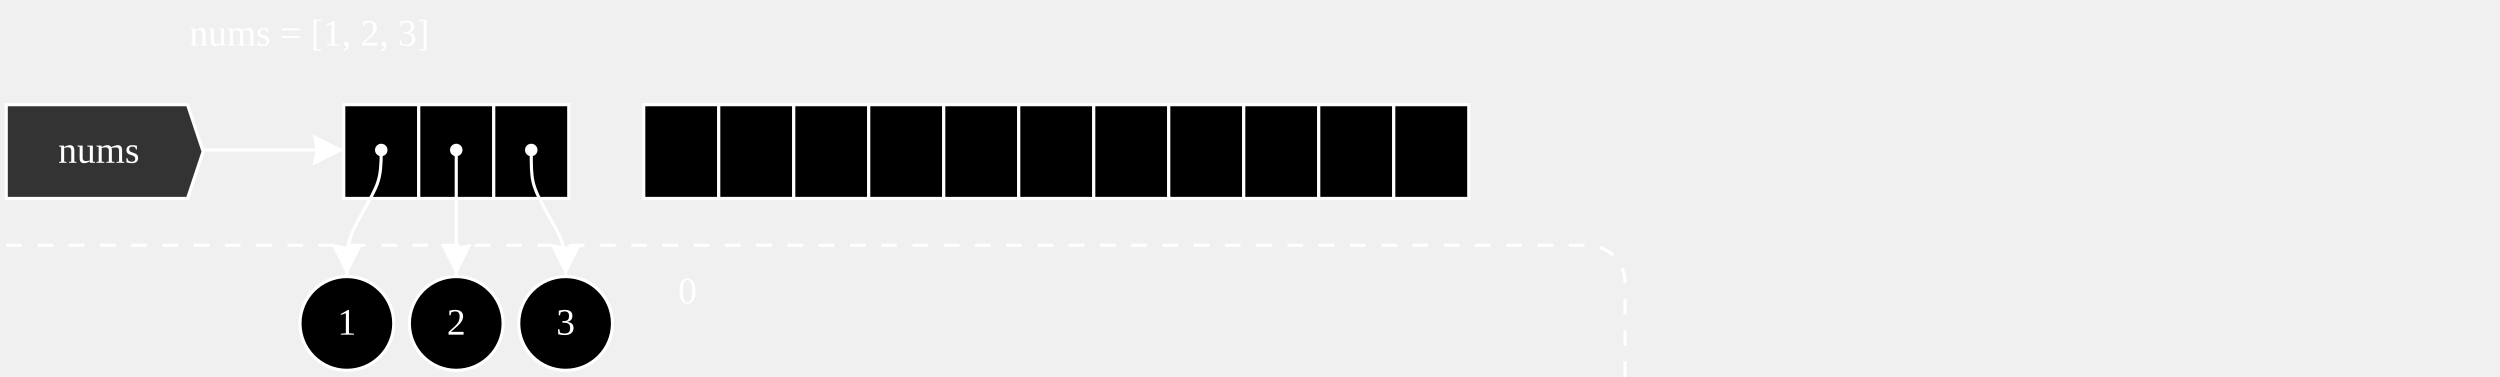
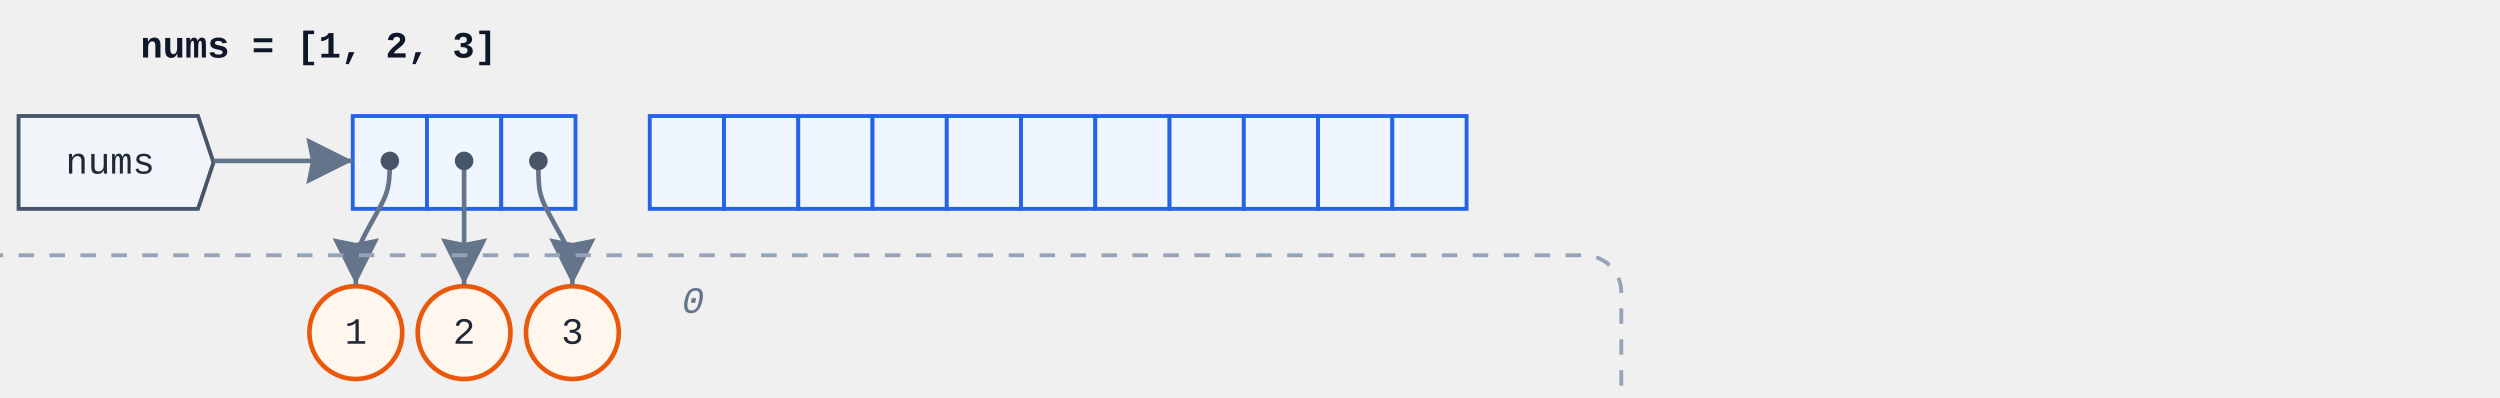
- <svg xmlns="http://www.w3.org/2000/svg" baseProfile="full" height="120.5" version="1.1" width="800.0">
+ <svg xmlns="http://www.w3.org/2000/svg" baseProfile="full" height="179.9" version="1.1" width="1131.2" viewBox="-4 -4 808 128.5">
+   <style>
+     text { font-family: ui-monospace, SFMono-Regular, Menlo, Consolas, "Liberation Mono", monospace; font-size: 12px; fill: #1f2937; }
+     .name { fill: #f1f5f9; stroke: #475569; stroke-width: 1.25; }
+     .value { fill: #fff7ed; stroke: #ea580c; stroke-width: 1.5; }
+     .list { fill: #eff6ff; stroke: #2563eb; stroke-width: 1.25; }
+     .arrow { fill: none; stroke: #64748b; stroke-width: 1.5; }
+     .arrowend path { fill: #64748b; }
+     marker circle { fill: #475569; }
+     .frame { fill: none; stroke: #94a3b8; stroke-width: 1.25; }
+     .framelabel { fill: #64748b; font-size: 12px; font-style: italic; }
+     .top_code { fill: #0f172a; font-weight: 600; }
+   </style>
  <defs>
    <marker class="arrowend" id="id10" markerHeight="10" markerWidth="10" orient="auto" refX="10" refY="5" viewBox="0,0,10,10">
-       <path d="M 0,0 L 10,5 L 0,10 L 1,5 z" fill="#FFFFFF" />
+       <path d="M 0,0 L 10,5 L 0,10 L 1,5 z" />
    </marker>
    <marker class="arrowend" id="id11" markerHeight="4" markerWidth="4" orient="auto" refX="2" refY="2" viewBox="0,0,4,4">
-       <circle cx="2" cy="2" r="2" fill="#FFFFFF" />
+       <circle cx="2" cy="2" r="2" />
    </marker>
  </defs>
  <g transform="translate(-55.0,-4.0)">
-     <polygon class="name" points="57,37.5 115,37.5 120,52.5 115,67.5 57,67.5" fill="#333333" stroke="#FFFFFF" />
-     <text dy=".3em" text-anchor="middle" x="86.625" y="52.5" fill="#FFFFFF">nums</text>
-     <rect class="list" height="30" width="24" x="165" y="37.5" fill="#000000" stroke="#FFFFFF" />
-     <rect class="list" height="30" width="24" x="189" y="37.5" fill="#000000" stroke="#FFFFFF" />
-     <rect class="list" height="30" width="24" x="213" y="37.5" fill="#000000" stroke="#FFFFFF" />
-     <path class="arrow" d="M 120,52 C 131,52 131,52 142,52 C 153,52 153,52 165,52" fill="none" stroke="#FFFFFF" marker-end="url(#id10)" />
-     <circle class="int value" cx="166" cy="107.5" r="15" fill="#000000" stroke="#FFFFFF" />
-     <text dy=".3em" text-anchor="middle" x="166" y="107.5" fill="#FFFFFF">1</text>
-     <circle class="int value" cx="201" cy="107.5" r="15" fill="#000000" stroke="#FFFFFF" />
-     <text dy=".3em" text-anchor="middle" x="201" y="107.5" fill="#FFFFFF">2</text>
-     <circle class="int value" cx="236" cy="107.5" r="15" fill="#000000" stroke="#FFFFFF" />
-     <text dy=".3em" text-anchor="middle" x="236" y="107.5" fill="#FFFFFF">3</text>
-     <path class="arrow" d="M 177,52 C 177,62 176,63 171,72 C 166,81 166,82 166,92" fill="none" stroke="#FFFFFF" marker-end="url(#id10)" marker-start="url(#id11)" />
-     <path class="arrow" d="M 201,52 C 201,62 201,62 201,72 C 201,82 201,82 201,92" fill="none" stroke="#FFFFFF" marker-end="url(#id10)" marker-start="url(#id11)" />
-     <path class="arrow" d="M 225,52 C 225,62 225,63 230,72 C 235,81 236,82 236,92" fill="none" stroke="#FFFFFF" marker-end="url(#id10)" marker-start="url(#id11)" />
-     <rect class="list" height="30" width="24" x="261" y="37.5" fill="#000000" stroke="#FFFFFF" />
-     <rect class="list" height="30" width="24" x="285" y="37.5" fill="#000000" stroke="#FFFFFF" />
-     <rect class="list" height="30" width="24" x="309" y="37.5" fill="#000000" stroke="#FFFFFF" />
-     <rect class="list" height="30" width="24" x="333" y="37.5" fill="#000000" stroke="#FFFFFF" />
-     <rect class="list" height="30" width="24" x="357" y="37.5" fill="#000000" stroke="#FFFFFF" />
-     <rect class="list" height="30" width="24" x="381" y="37.5" fill="#000000" stroke="#FFFFFF" />
-     <rect class="list" height="30" width="24" x="405" y="37.5" fill="#000000" stroke="#FFFFFF" />
-     <rect class="list" height="30" width="24" x="429" y="37.5" fill="#000000" stroke="#FFFFFF" />
-     <rect class="list" height="30" width="24" x="453" y="37.5" fill="#000000" stroke="#FFFFFF" />
-     <rect class="list" height="30" width="24" x="477" y="37.5" fill="#000000" stroke="#FFFFFF" />
-     <rect class="list" height="30" width="24" x="501" y="37.5" fill="#000000" stroke="#FFFFFF" />
-     <rect class="frame" height="120" rx="12" ry="12" width="600" x="-25" y="82.5" fill="none" stroke="#FFFFFF" stroke-dasharray="5" />
-     <text class="framelabel" dy=".3em" opacity="1" text-anchor="middle" x="275" y="97.5" fill="#FFFFFF">0</text>
-     <text class="top_code" dy=".3em" text-anchor="middle" x="154" y="15" fill="#FFFFFF">nums = [1, 2, 3]</text>
+     <polygon class="name" points="57,37.5 115,37.5 120,52.5 115,67.5 57,67.5" />
+     <text dy=".3em" text-anchor="middle" x="86.625" y="52.5">nums</text>
+     <rect class="list" height="30" width="24" x="165" y="37.5" />
+     <rect class="list" height="30" width="24" x="189" y="37.5" />
+     <rect class="list" height="30" width="24" x="213" y="37.5" />
+     <path class="arrow" d="M 120,52 C 131,52 131,52 142,52 C 153,52 153,52 165,52" fill="none" marker-end="url(#id10)" />
+     <circle class="int value" cx="166" cy="107.5" r="15" />
+     <text dy=".3em" text-anchor="middle" x="166" y="107.5">1</text>
+     <circle class="int value" cx="201" cy="107.5" r="15" />
+     <text dy=".3em" text-anchor="middle" x="201" y="107.5">2</text>
+     <circle class="int value" cx="236" cy="107.5" r="15" />
+     <text dy=".3em" text-anchor="middle" x="236" y="107.5">3</text>
+     <path class="arrow" d="M 177,52 C 177,62 176,63 171,72 C 166,81 166,82 166,92" fill="none" marker-end="url(#id10)" marker-start="url(#id11)" />
+     <path class="arrow" d="M 201,52 C 201,62 201,62 201,72 C 201,82 201,82 201,92" fill="none" marker-end="url(#id10)" marker-start="url(#id11)" />
+     <path class="arrow" d="M 225,52 C 225,62 225,63 230,72 C 235,81 236,82 236,92" fill="none" marker-end="url(#id10)" marker-start="url(#id11)" />
+     <rect class="list" height="30" width="24" x="261" y="37.5" />
+     <rect class="list" height="30" width="24" x="285" y="37.5" />
+     <rect class="list" height="30" width="24" x="309" y="37.5" />
+     <rect class="list" height="30" width="24" x="333" y="37.5" />
+     <rect class="list" height="30" width="24" x="357" y="37.5" />
+     <rect class="list" height="30" width="24" x="381" y="37.5" />
+     <rect class="list" height="30" width="24" x="405" y="37.5" />
+     <rect class="list" height="30" width="24" x="429" y="37.5" />
+     <rect class="list" height="30" width="24" x="453" y="37.5" />
+     <rect class="list" height="30" width="24" x="477" y="37.5" />
+     <rect class="list" height="30" width="24" x="501" y="37.5" />
+     <rect class="frame" height="120" rx="12" ry="12" width="600" x="-25" y="82.5" fill="none" stroke-dasharray="5" />
+     <text class="framelabel" dy=".3em" opacity="1" text-anchor="middle" x="275" y="97.5">0</text>
+     <text class="top_code" dy=".3em" text-anchor="middle" x="154" y="15">nums = [1, 2, 3]</text>
  </g>
</svg>
